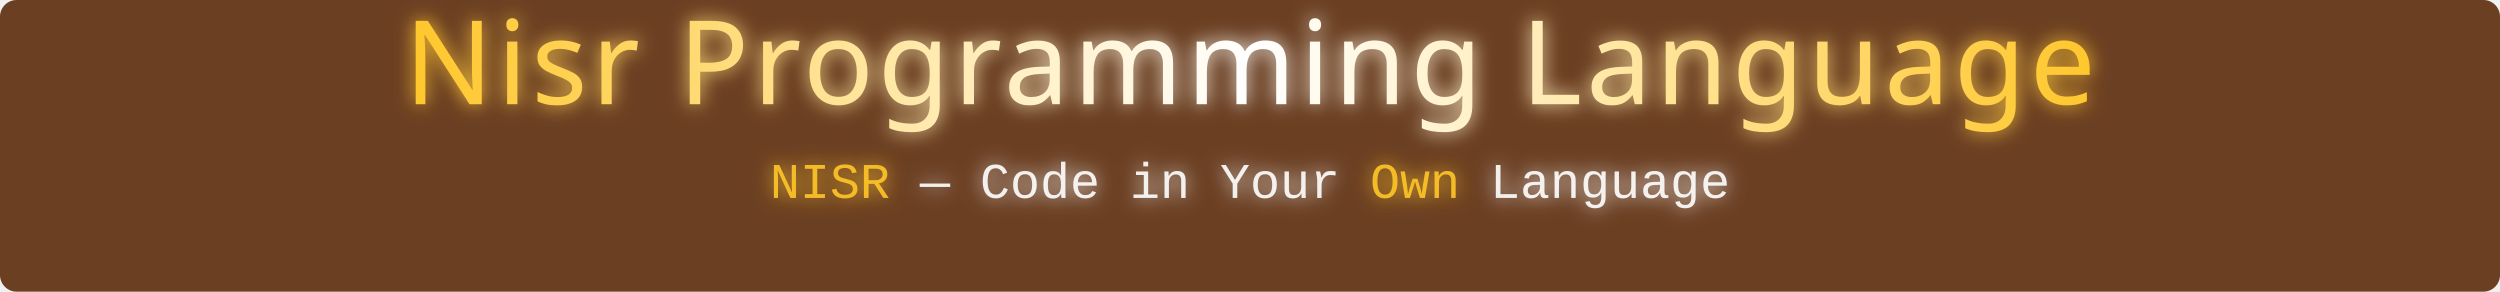
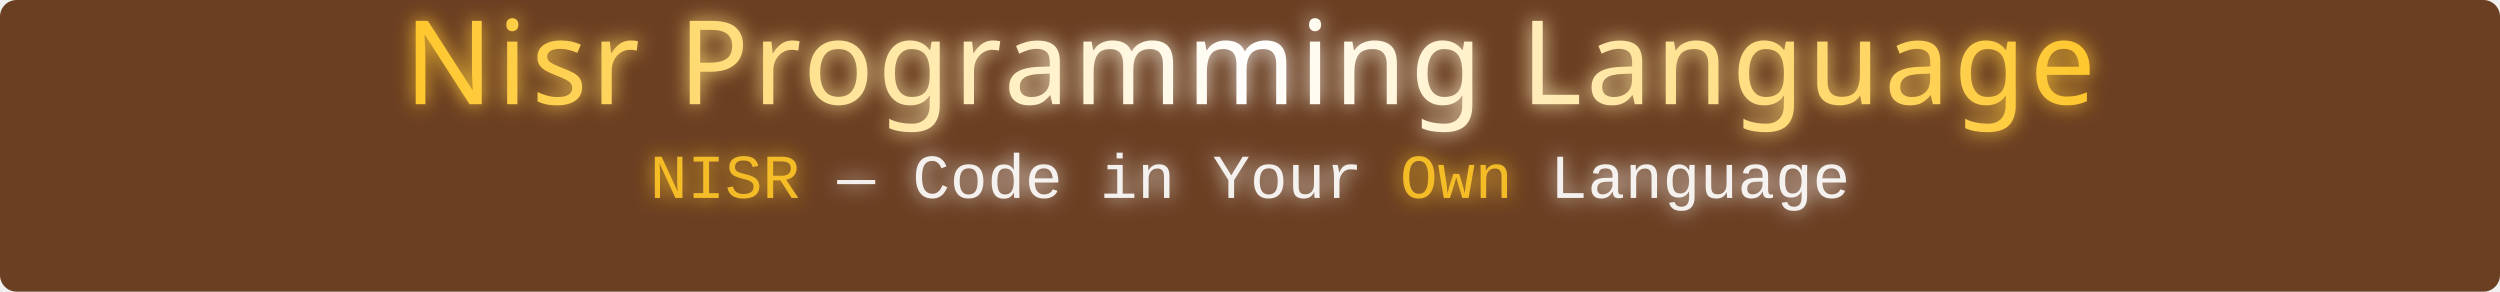
<svg xmlns="http://www.w3.org/2000/svg" width="100%" height="140" viewBox="0 0 1200 140">
  <defs>
    <linearGradient id="g1" x1="0" x2="1">
      <stop offset="0%" stop-color="#FFC72C">
        <animate attributeName="stop-color" values="#FFC72C;#FFFFFF;#FFC72C" dur="5s" repeatCount="indefinite" />
      </stop>
      <stop offset="50%" stop-color="#FFFFFF">
        <animate attributeName="stop-color" values="#FFFFFF;#FFC72C;#FFFFFF" dur="5s" repeatCount="indefinite" />
      </stop>
      <stop offset="100%" stop-color="#FFC72C">
        <animate attributeName="stop-color" values="#FFC72C;#FFFFFF;#FFC72C" dur="5s" repeatCount="indefinite" />
      </stop>
    </linearGradient>
    <filter id="glow">
      <feGaussianBlur stdDeviation="4.5" result="blur" />
      <feMerge>
        <feMergeNode in="blur" />
        <feMergeNode in="SourceGraphic" />
      </feMerge>
    </filter>
  </defs>
  <rect width="1200" height="140" rx="8" fill="#6B3F22" />
  <g filter="url(#glow)">
    <text x="50%" y="50" font-size="56" text-anchor="middle" font-family="Orbitron, sans-serif" fill="url(#g1)" letter-spacing="2">
      Nisr Programming Language
    </text>
-     <text x="50%" y="95" font-size="24" text-anchor="middle" fill="#FFFFFF" font-family="Courier New, monospace" opacity="0.9">
+     <text x="50%" y="95" font-size="30" text-anchor="middle" fill="#FFFFFF" font-family="Courier New, monospace" opacity="0.9">
      <tspan fill="#FFC72C">NISR</tspan> — Code in Your <tspan fill="#FFC72C">Own</tspan> Language
    </text>
    <line x1="300" x2="900" y1="105" y2="105" stroke="url(#g1)" stroke-width="2">
      <animate attributeName="x1" values="300;320;300" dur="2.8s" repeatCount="indefinite" />
      <animate attributeName="x2" values="900;880;900" dur="2.8s" repeatCount="indefinite" />
    </line>
  </g>
</svg>
